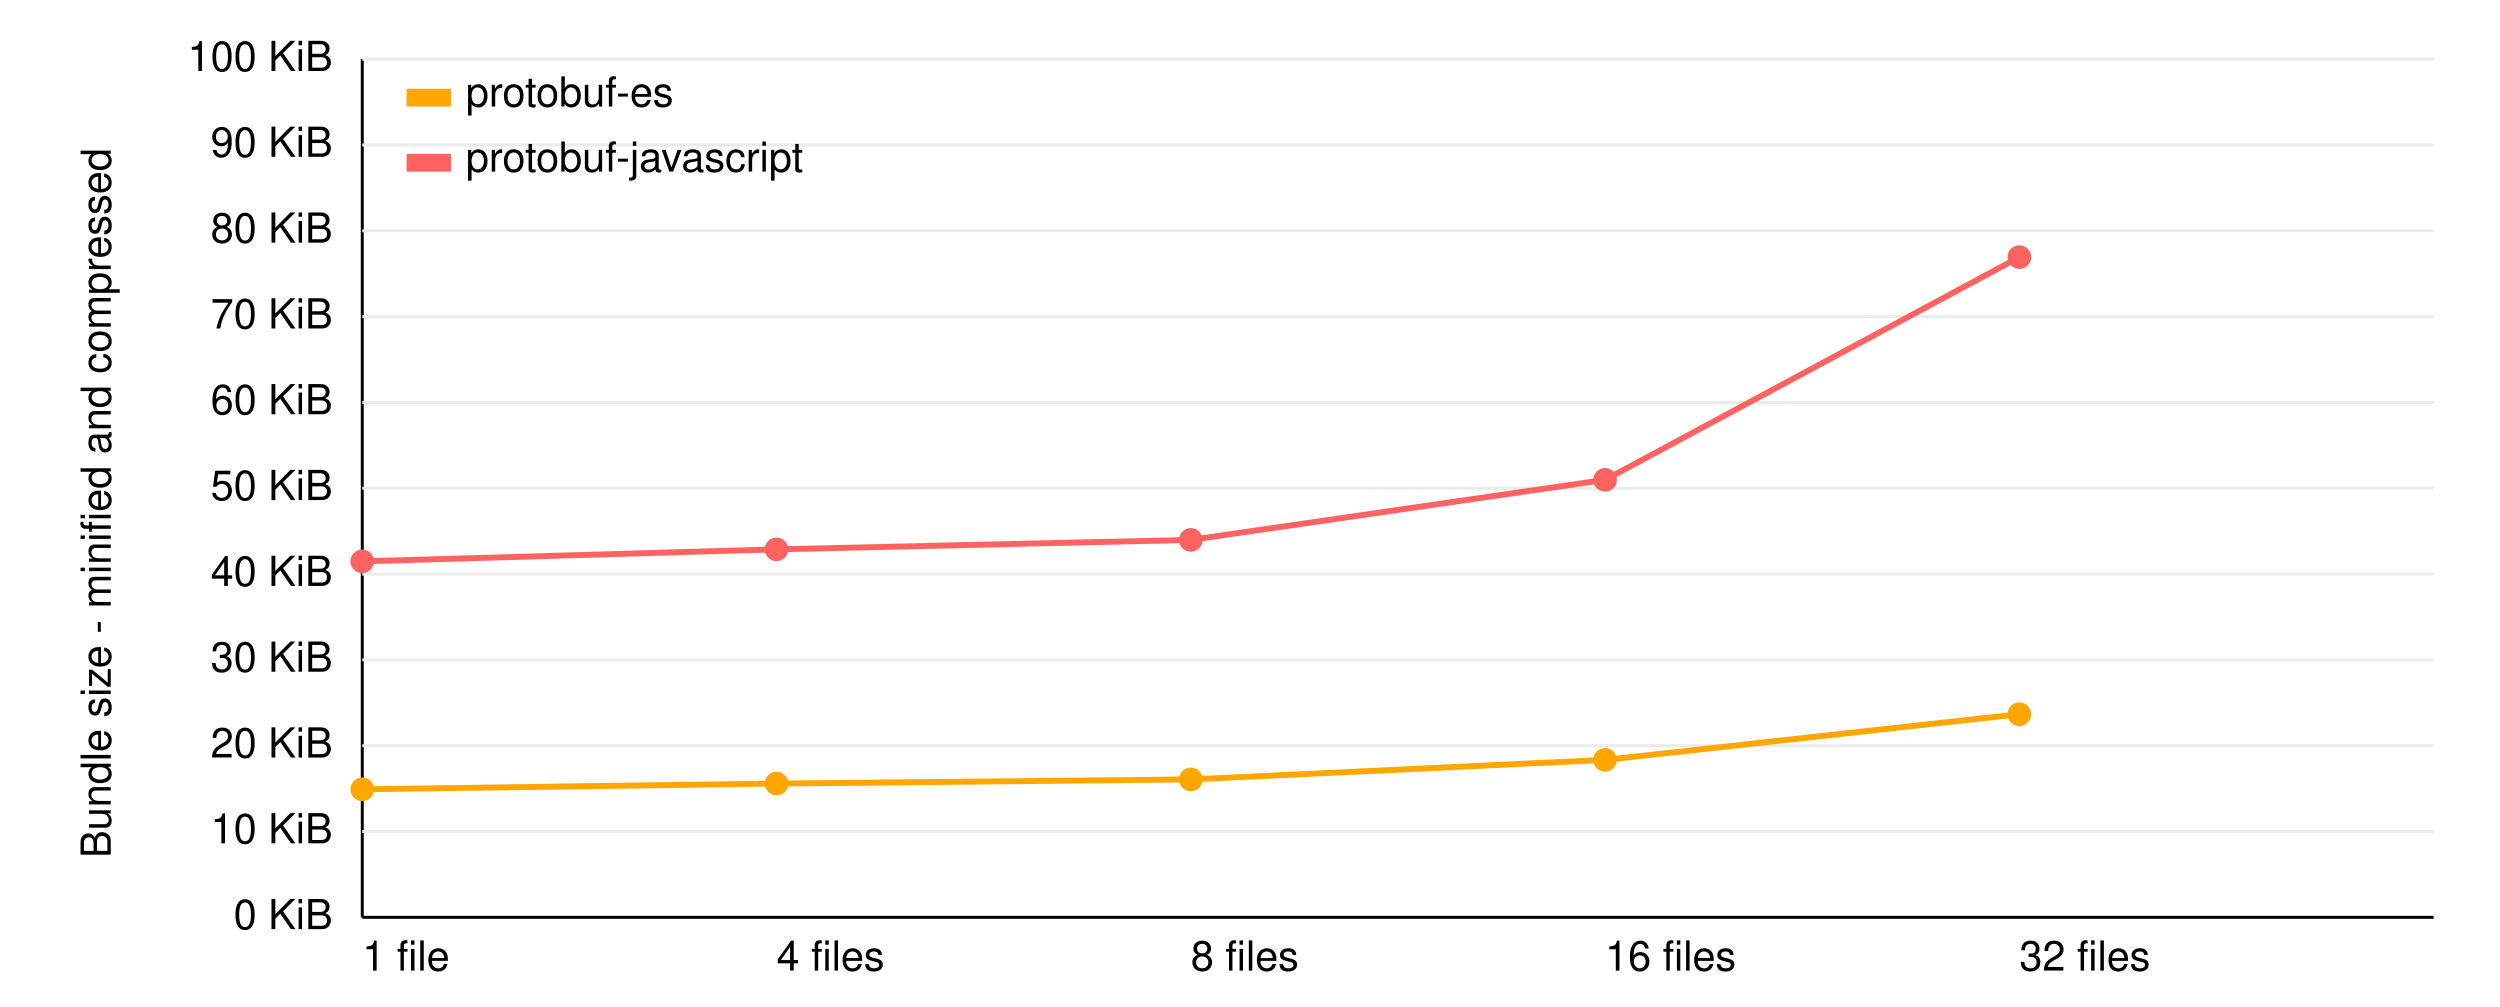
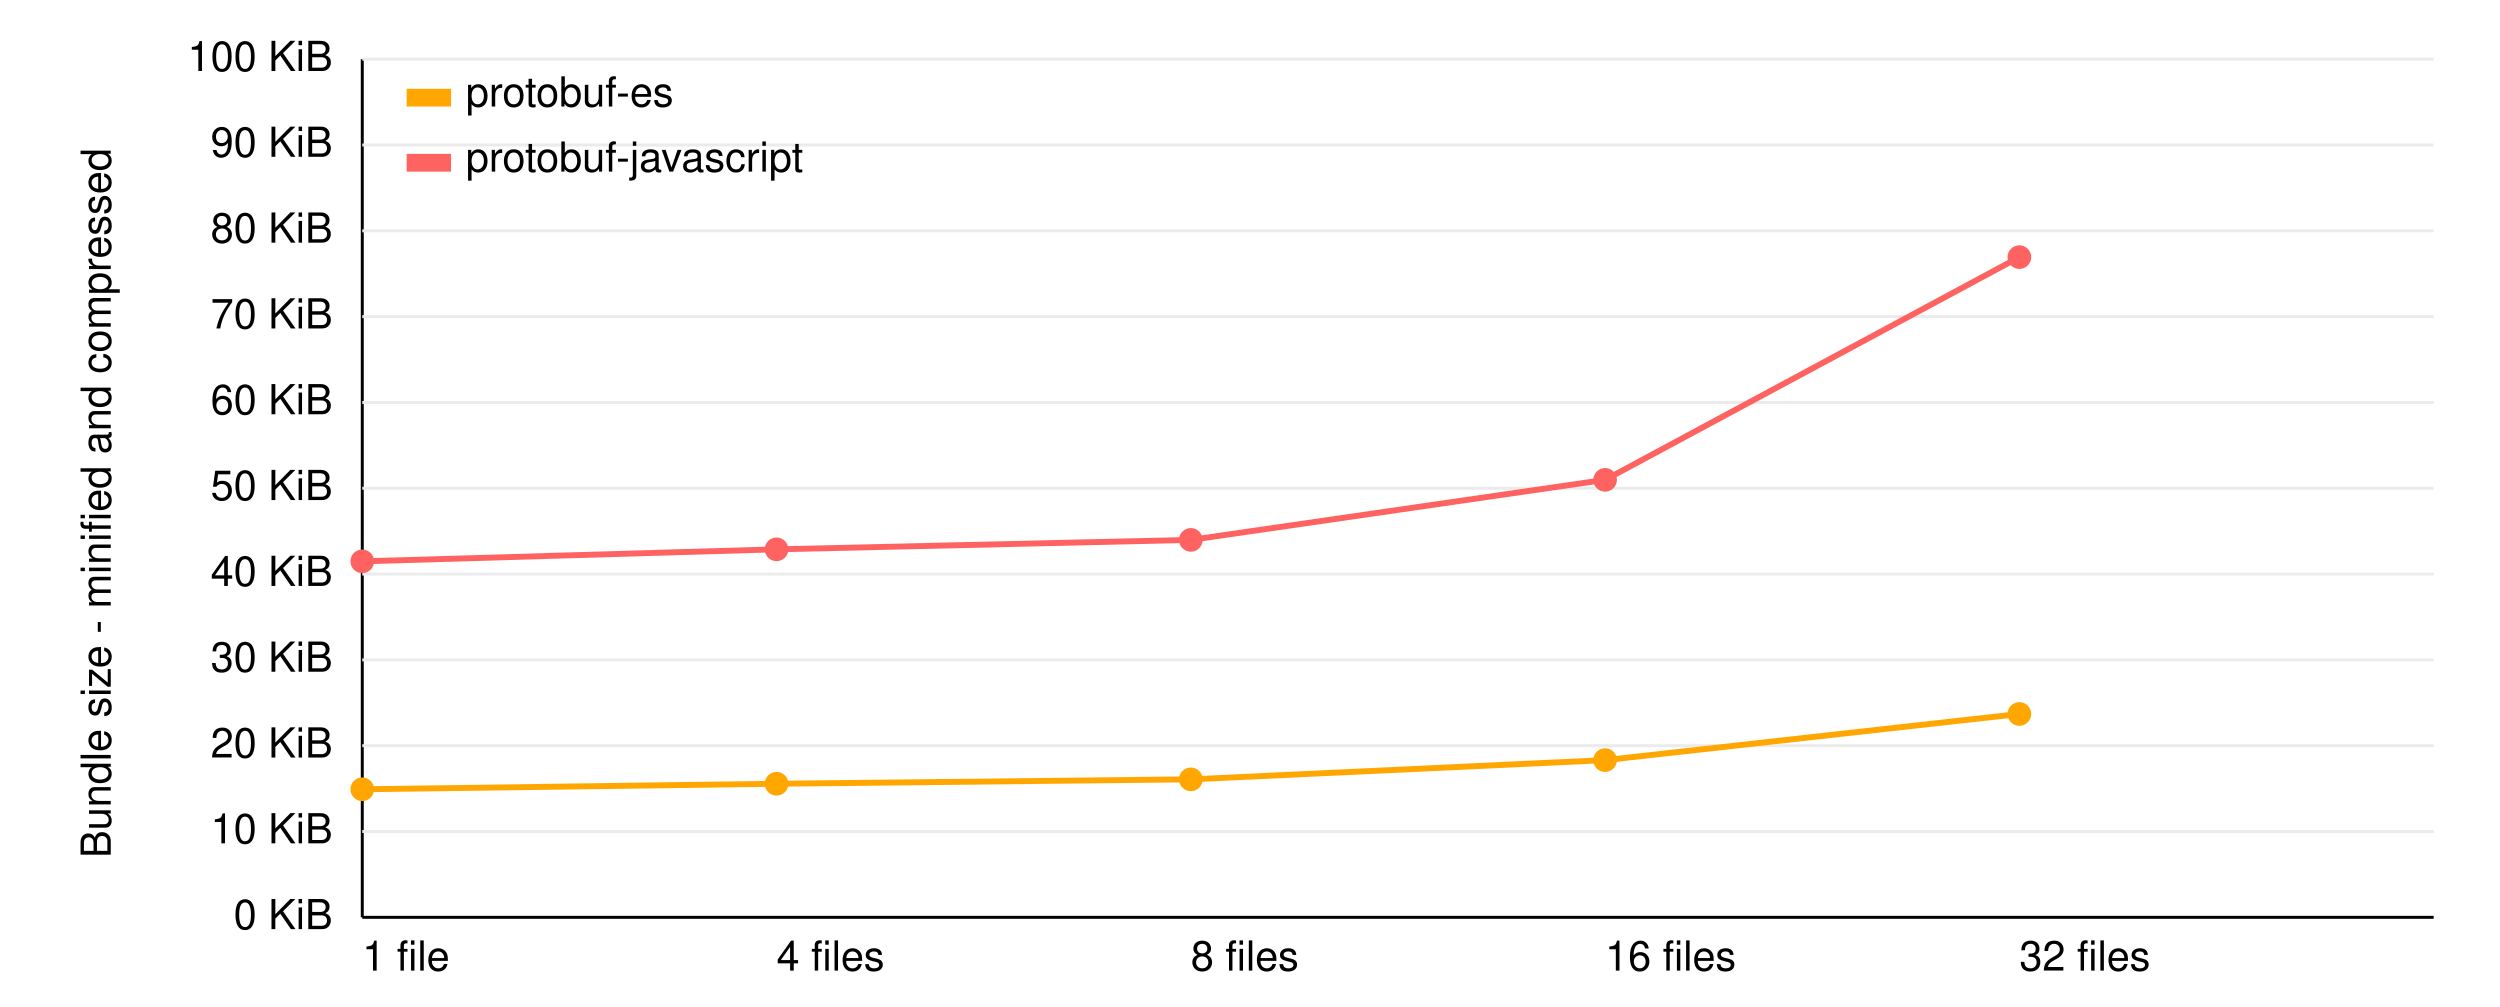
<svg xmlns="http://www.w3.org/2000/svg" version="1.1" width="820px" height="330px" viewBox="0 0 820 340" class="chart">
  <style>
      
      text {
        font: 14px Verdana, Helvetica, Arial, sans-serif;
      }
      
    </style>
  <g transform="translate(110,310)">
    <line y1="0" x2="700" stroke="black" />
    <text x="0" y="18" text-anchor="start">1 file</text>
    <text x="140" y="18" text-anchor="start">4 files</text>
    <text x="280" y="18" text-anchor="start">8 files</text>
    <text x="420" y="18" text-anchor="start">16 files</text>
    <text x="560" y="18" text-anchor="start">32 files</text>
  </g>
  <g transform="translate(110, 20)">
    <line x1="0" x2="0" y1="0" y2="290" stroke="black" />
    <g transform="rotate(-90), translate(-150,-85)">
      <text text-anchor="middle">Bundle size - minified and compressed</text>
    </g>
    <text x="-10" y="4" text-anchor="end">100 KiB</text>
    <line x1="0" x2="700" y1="0" y2="0" stroke="#ebebeb" />
    <text x="-10" y="33" text-anchor="end">90 KiB</text>
    <line x1="0" x2="700" y1="29" y2="29" stroke="#ebebeb" />
    <text x="-10" y="62" text-anchor="end">80 KiB</text>
    <line x1="0" x2="700" y1="58" y2="58" stroke="#ebebeb" />
    <text x="-10" y="91" text-anchor="end">70 KiB</text>
    <line x1="0" x2="700" y1="87" y2="87" stroke="#ebebeb" />
    <text x="-10" y="120" text-anchor="end">60 KiB</text>
    <line x1="0" x2="700" y1="116" y2="116" stroke="#ebebeb" />
    <text x="-10" y="149" text-anchor="end">50 KiB</text>
    <line x1="0" x2="700" y1="145" y2="145" stroke="#ebebeb" />
    <text x="-10" y="178" text-anchor="end">40 KiB</text>
    <line x1="0" x2="700" y1="174" y2="174" stroke="#ebebeb" />
    <text x="-10" y="207" text-anchor="end">30 KiB</text>
    <line x1="0" x2="700" y1="203" y2="203" stroke="#ebebeb" />
    <text x="-10" y="236" text-anchor="end">20 KiB</text>
    <line x1="0" x2="700" y1="232" y2="232" stroke="#ebebeb" />
    <text x="-10" y="265" text-anchor="end">10 KiB</text>
    <line x1="0" x2="700" y1="261" y2="261" stroke="#ebebeb" />
    <text x="-10" y="294" text-anchor="end">0 KiB</text>
  </g>
  <g transform="translate(110, 20)">
-     <polyline fill="none" stroke="#ffa600" stroke-width="2" points="0,246.727 140,244.798 280,243.396 420,236.786 560,221.363">
+     <polyline fill="none" stroke="#ffa600" stroke-width="2" points="0,246.721 140,244.86 280,243.368 420,236.874 560,221.275">
    </polyline>
-     <circle cx="0" cy="246.727" r="4" fill="#ffa600" />
-     <circle cx="140" cy="244.798" r="4" fill="#ffa600" />
-     <circle cx="280" cy="243.396" r="4" fill="#ffa600" />
-     <circle cx="420" cy="236.786" r="4" fill="#ffa600" />
-     <circle cx="560" cy="221.363" r="4" fill="#ffa600" />
+     <circle cx="0" cy="246.721" r="4" fill="#ffa600" />
+     <circle cx="140" cy="244.86" r="4" fill="#ffa600" />
+     <circle cx="280" cy="243.368" r="4" fill="#ffa600" />
+     <circle cx="420" cy="236.874" r="4" fill="#ffa600" />
+     <circle cx="560" cy="221.275" r="4" fill="#ffa600" />
  </g>
  <g transform="translate(110, 20)">
    <polyline fill="none" stroke="#ff6361" stroke-width="2" points="0,169.692 140,165.64 280,162.451 420,142.157 560,66.893">
    </polyline>
    <circle cx="0" cy="169.692" r="4" fill="#ff6361" />
    <circle cx="140" cy="165.64" r="4" fill="#ff6361" />
    <circle cx="280" cy="162.451" r="4" fill="#ff6361" />
    <circle cx="420" cy="142.157" r="4" fill="#ff6361" />
    <circle cx="560" cy="66.893" r="4" fill="#ff6361" />
  </g>
  <g transform="translate(125, 30)">
    <g transform="translate(0, 0)">
      <rect width="15" height="6" fill="#ffa600" />
      <text x="20" y="6">protobuf-es</text>
    </g>
    <g transform="translate(0, 22)">
      <rect width="15" height="6" fill="#ff6361" />
      <text x="20" y="6">protobuf-javascript</text>
    </g>
  </g>
</svg>
